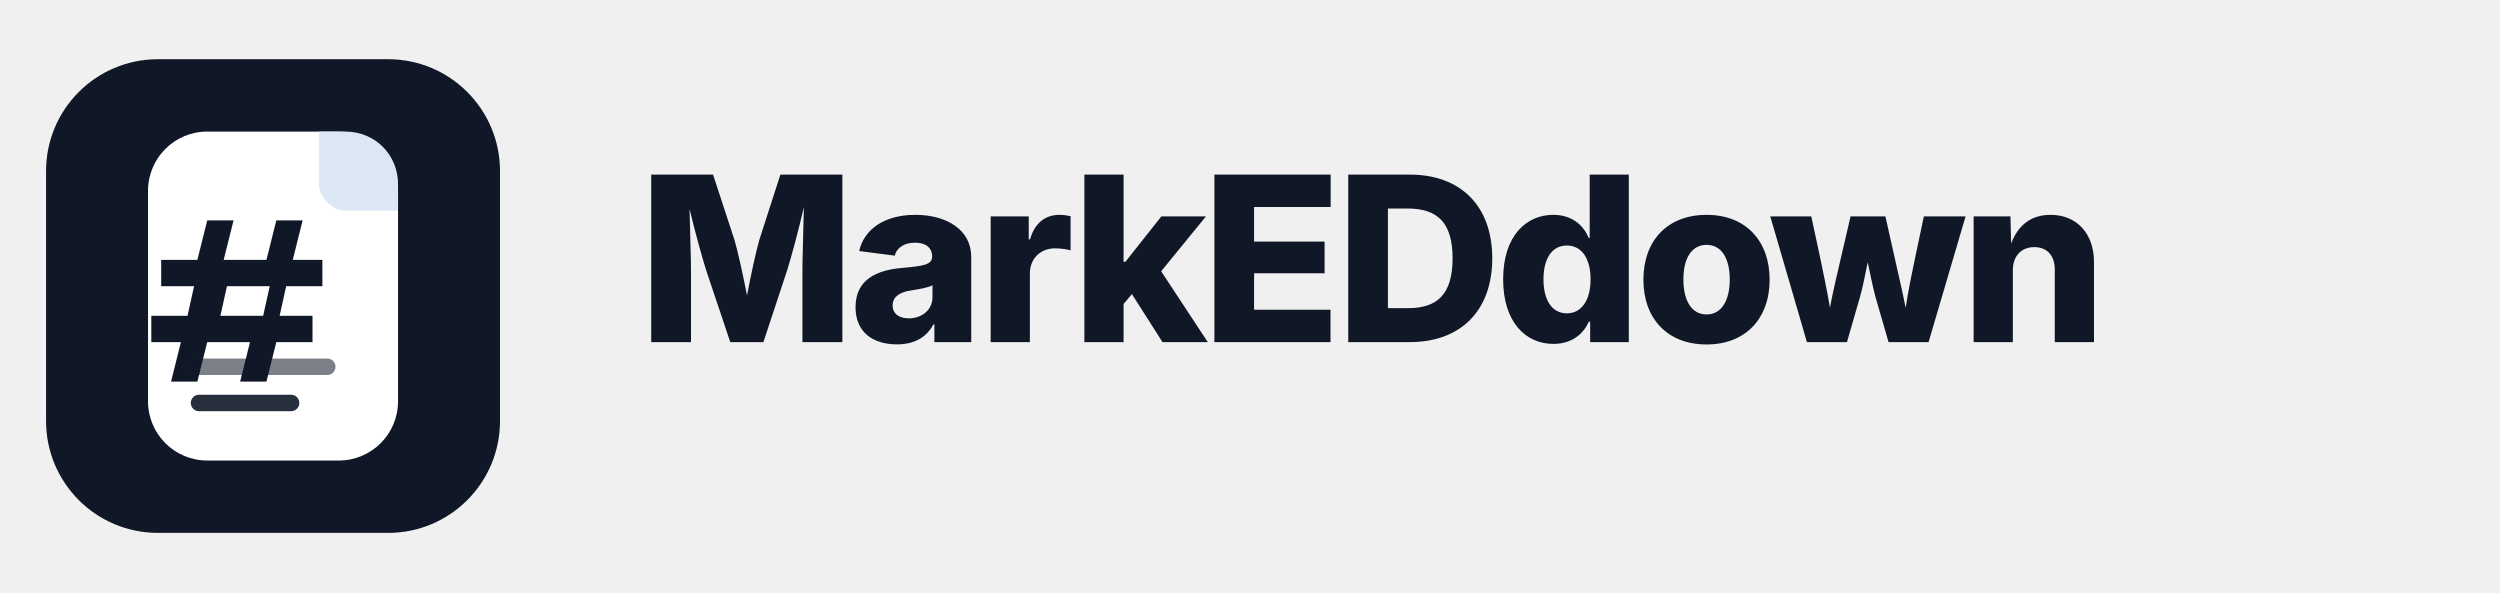
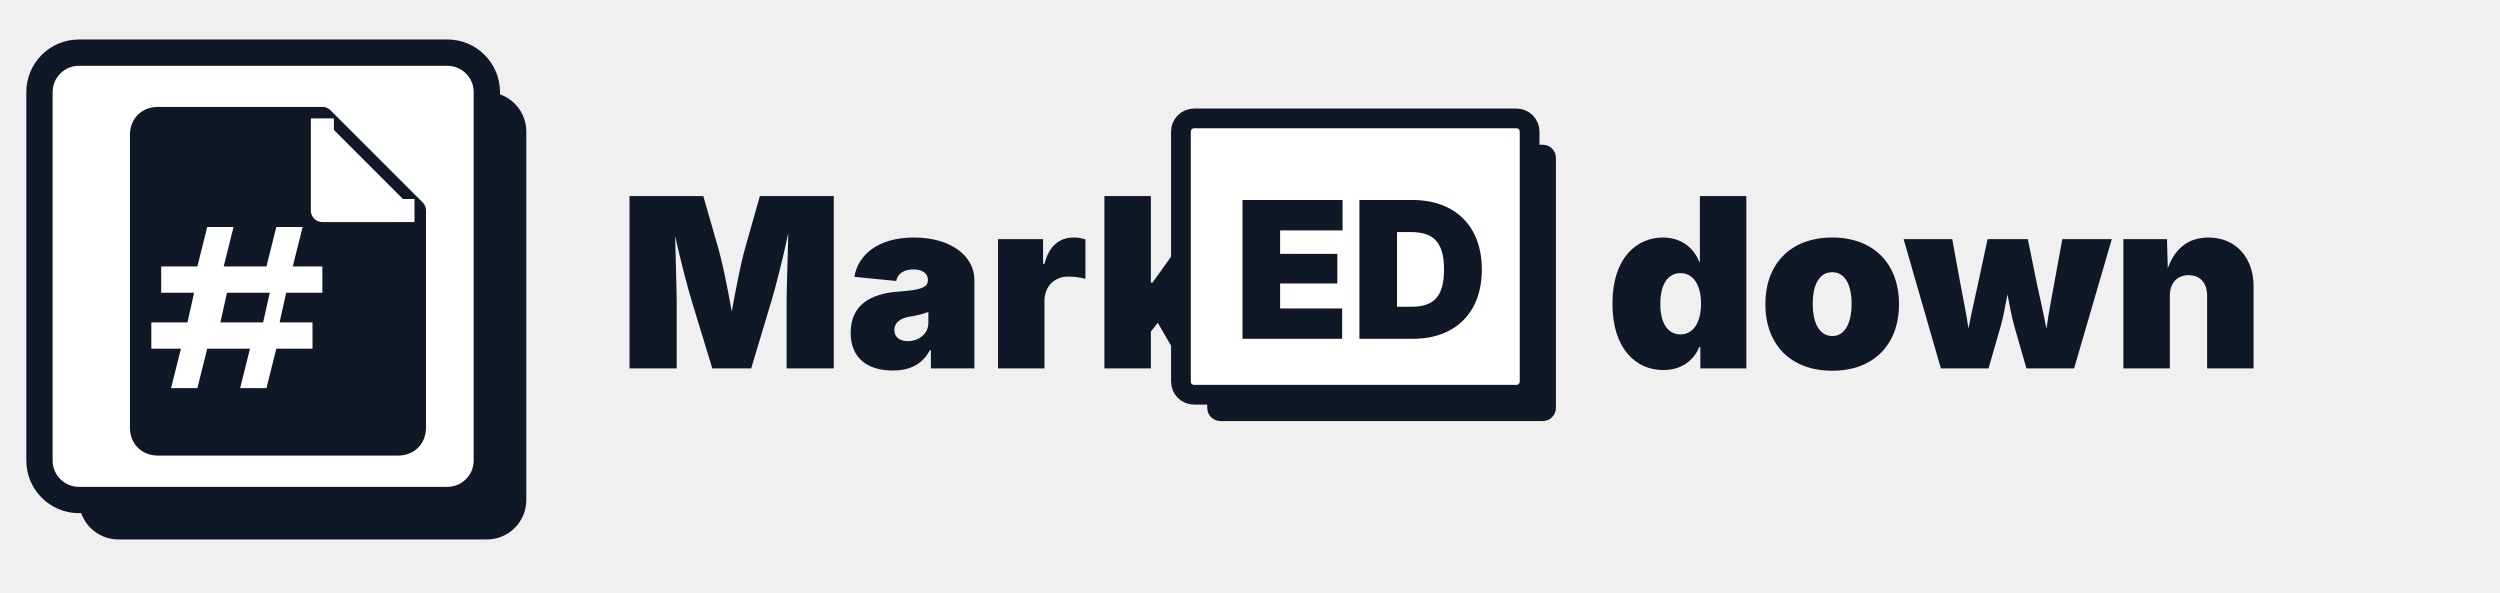
<svg xmlns="http://www.w3.org/2000/svg" viewBox="0 0 760 180" role="img" aria-labelledby="title desc">
-   <rect x="14" y="18" width="138" height="144" rx="34" fill="#101828" />
-   <rect x="45" y="40" width="76" height="100" rx="18" fill="#ffffff" />
-   <path d="M97 40h8c9 0 16 7 16 16v8h-16c-4 0-8-4-8-8V40Z" fill="#dbe7f5" />
-   <path d="M63 67h8l-3 12h13l3-12h8l-3 12h9v8H87l-2 9h10v8H84l-3 12h-8l3-12H63l-3 12h-8l3-12h-9v-8h11l2-9H49v-8h11l3-12Zm6 20-2 9h13l2-9H69Z" fill="#101828" />
-   <rect x="58" y="120" width="33" height="5" rx="2.5" fill="#101828" opacity=".9" />
-   <rect x="58" y="109" width="44" height="5" rx="2.5" fill="#101828" opacity=".55" />
-   <text x="194" y="104" fill="#101828" font-family="Inter, Segoe UI, Arial, sans-serif" font-size="70" font-weight="760" letter-spacing="-2">MarkEDdown</text>
+   <rect x="24" y="28" width="136" height="136" rx="12" fill="#101827" />
+   <rect x="12" y="16" width="136" height="136" rx="12" fill="#ffffff" stroke="#101827" stroke-width="8" />
+   <path d="M48 36h50l28 28v66c0 3-2 5-5 5H48c-3 0-5-2-5-5V41c0-3 2-5 5-5Z" fill="#101827" stroke="#101827" stroke-width="7" stroke-linejoin="round" />
+   <path d="M98 36v28h28" fill="#ffffff" stroke="#ffffff" stroke-width="7" stroke-linejoin="round" />
+   <path d="M63 69h8l-3 12h13l3-12h8l-3 12h9v8H87l-2 9h10v8H84l-3 12h-8l3-12H63l-3 12h-8l3-12h-9v-8h11l2-9H49v-8h11l3-12Zm6 20-2 9h13l2-9H69Z" fill="#ffffff" />
+   <g font-family="Inter, Segoe UI, Arial, sans-serif" font-weight="850" letter-spacing="0">
+     <text x="188" y="112" fill="#101827" font-size="72">Mark</text>
+     <rect x="367" y="44" width="106" height="84" rx="4" fill="#101827" />
+     <rect x="359" y="36" width="106" height="84" rx="4" fill="#ffffff" stroke="#101827" stroke-width="6" />
+     <text x="375" y="103" fill="#101827" font-size="58" font-weight="900">ED</text>
+     <text x="488" y="112" fill="#101827" font-size="72">down</text>
+   </g>
</svg>
